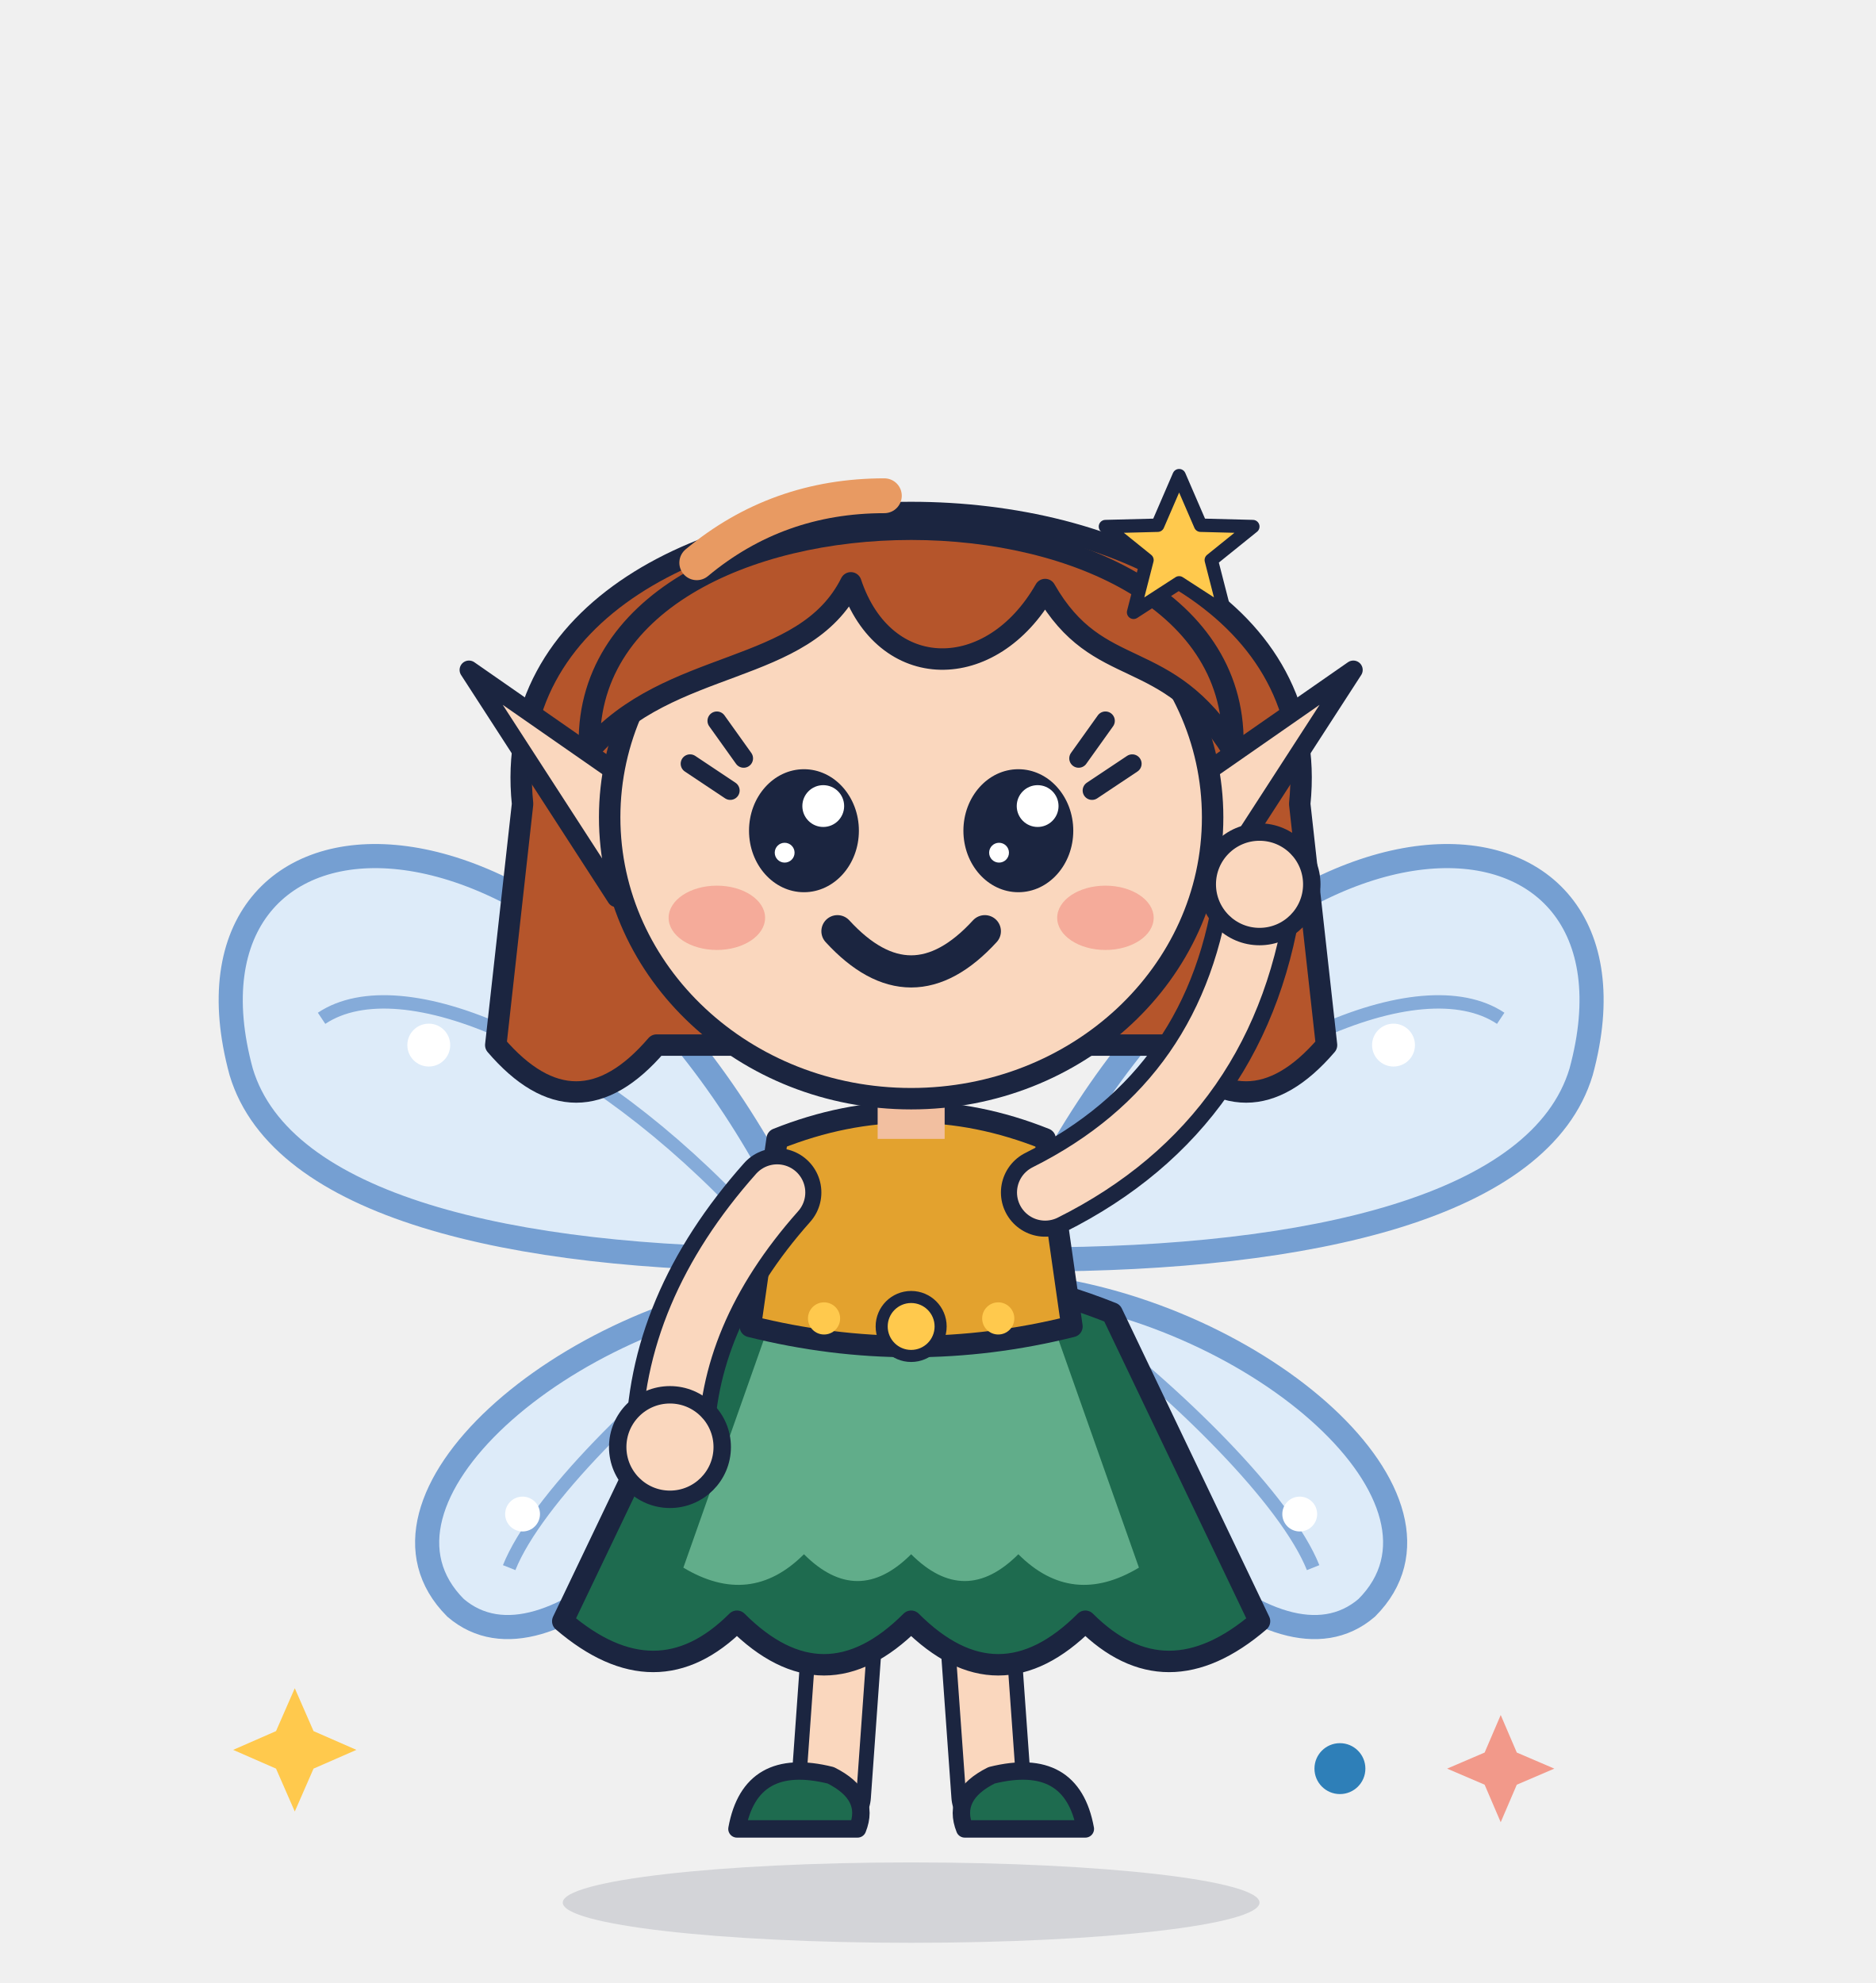
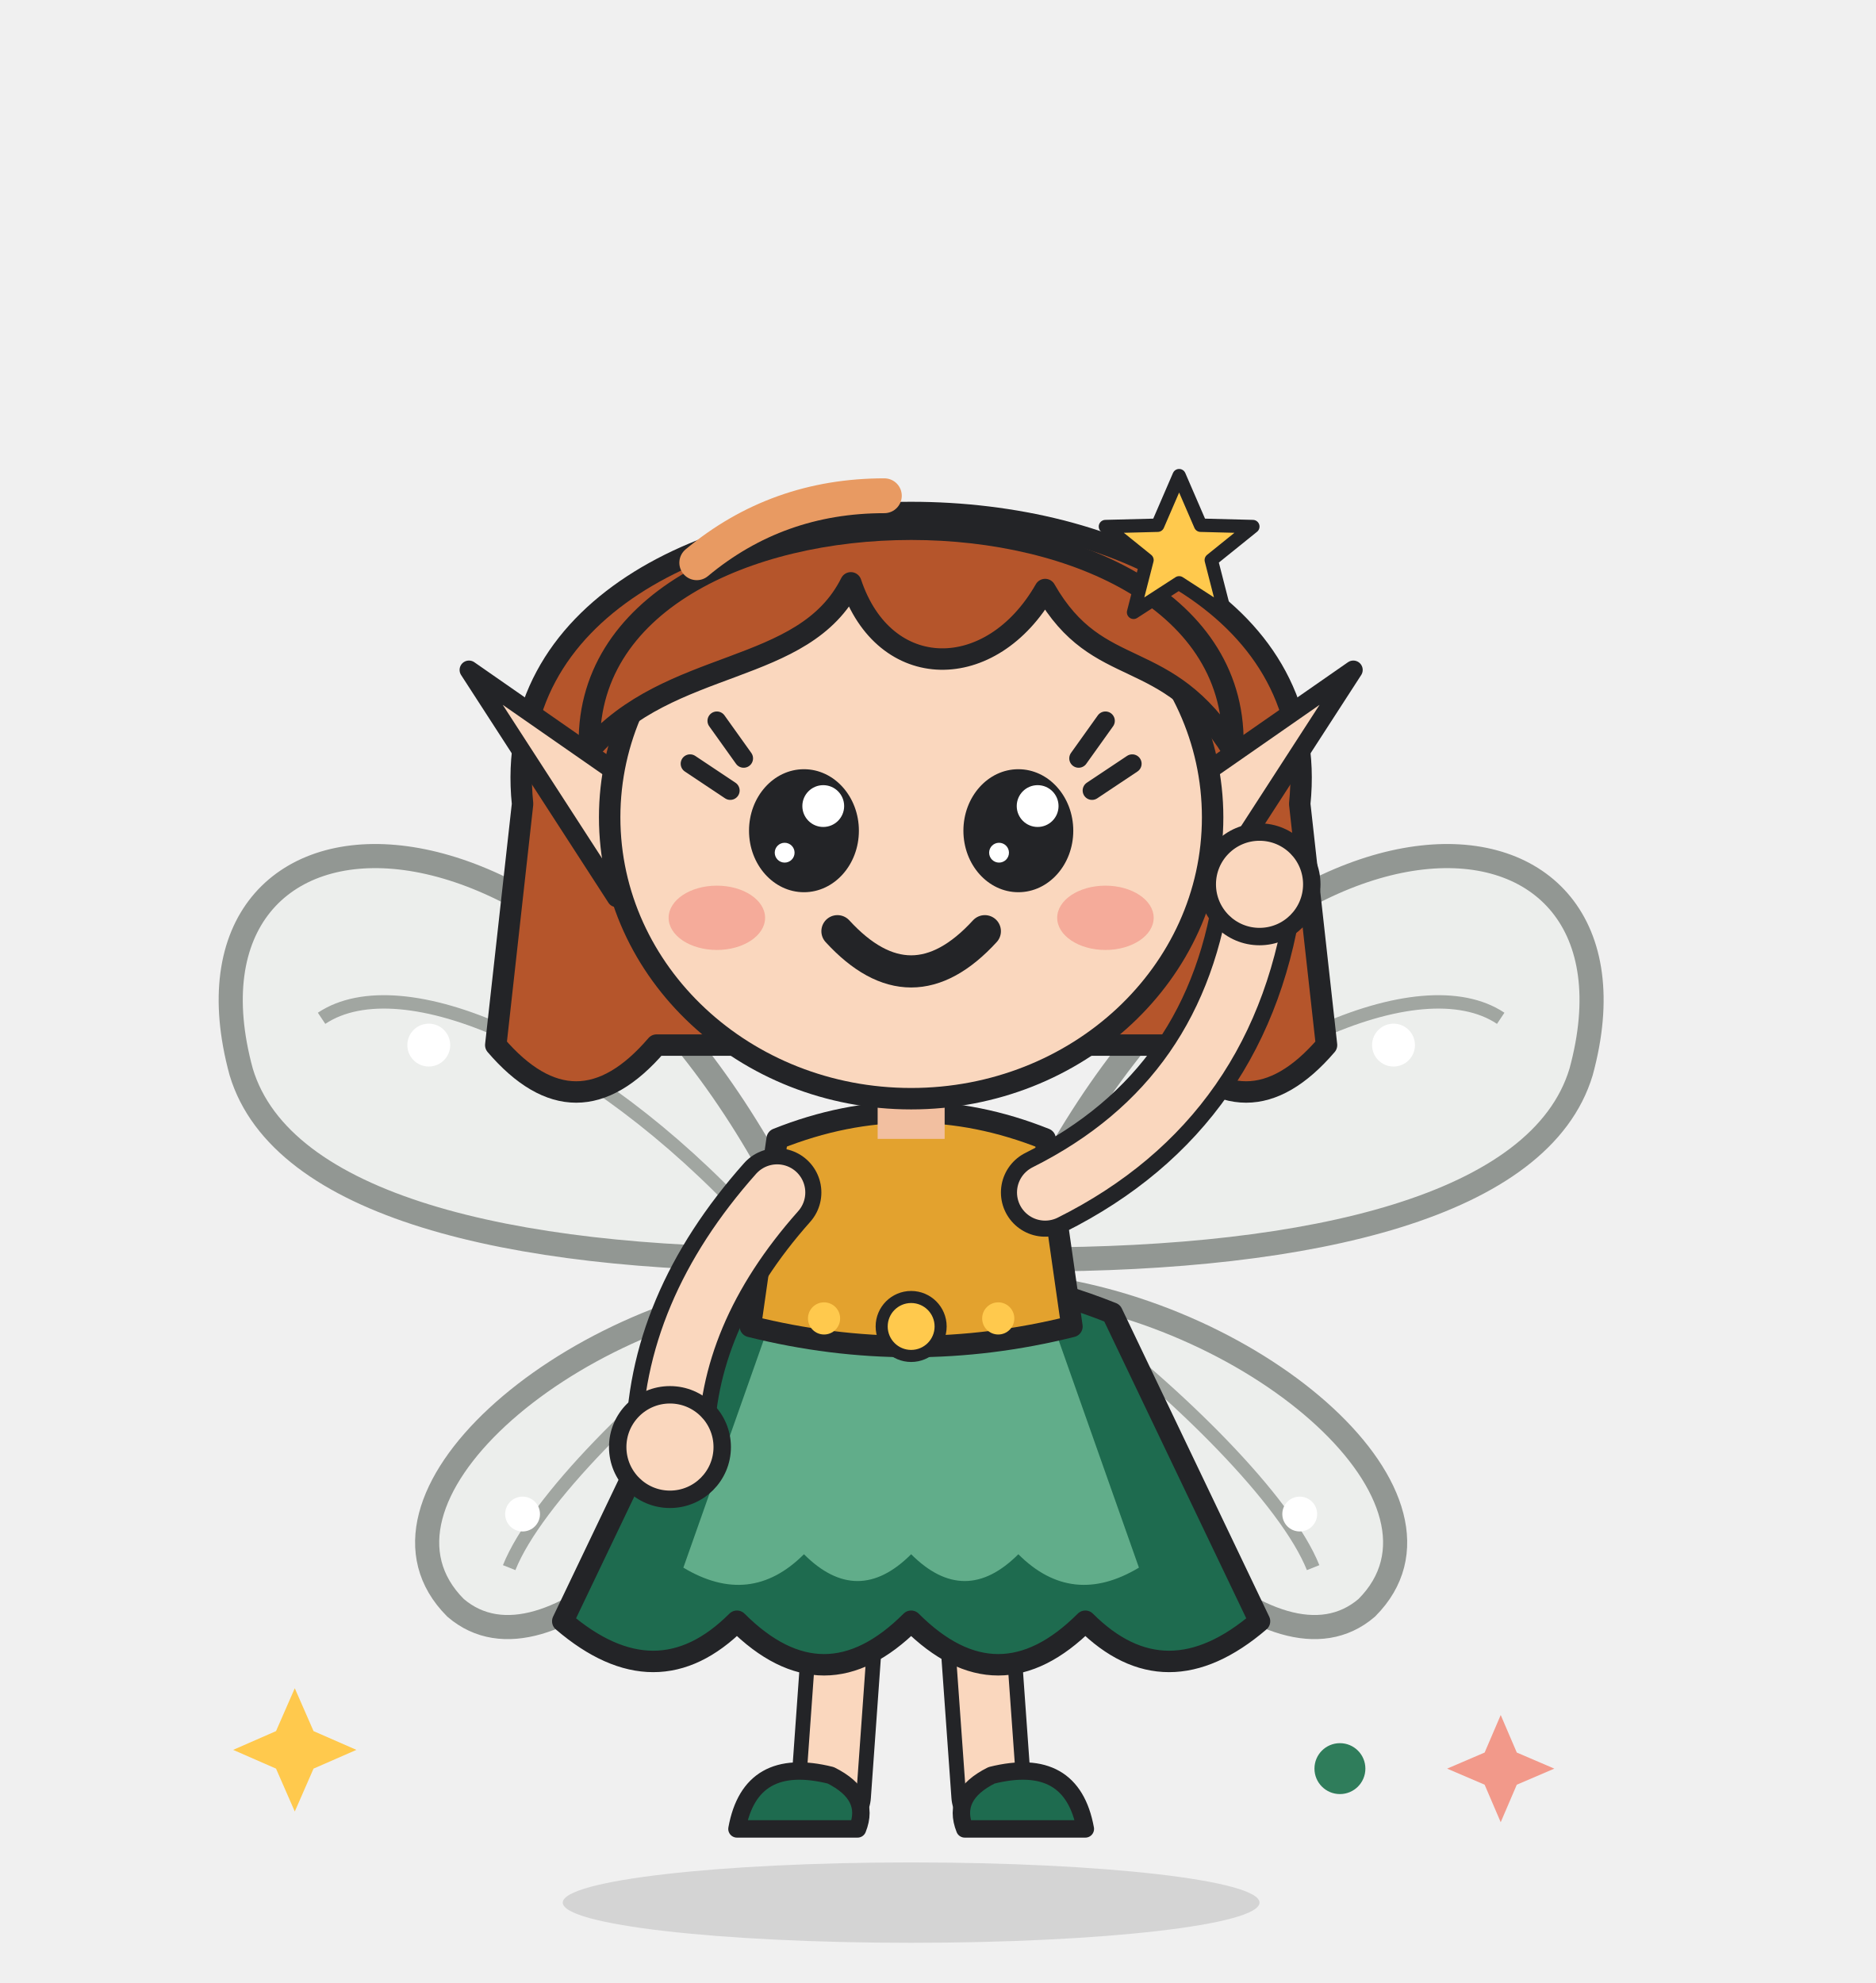
<svg xmlns="http://www.w3.org/2000/svg" viewBox="-8 -28 140 148" width="280" height="296" role="img" aria-labelledby="t">
  <style>.rd-wingL{transform-box:fill-box;transform-origin:100% 70%;animation:rd-flapL .38s ease-in-out infinite alternate}
.rd-wingR{transform-box:fill-box;transform-origin:0% 70%;animation:rd-flapR .38s ease-in-out infinite alternate}
.rd-star{transform-box:fill-box;transform-origin:center;animation:rd-star 2.2s ease-in-out infinite}
.rd-dust{transform-box:fill-box;transform-origin:center;animation:rd-dust 3s ease-in infinite}.rd-dust.b{animation-delay:1s}.rd-dust.c{animation-delay:2s}
.rd-shine{animation:rd-shine 3s ease-in-out infinite}
.rd-all{transform-box:fill-box;transform-origin:50% 100%;animation:rd-float 2.4s ease-in-out infinite}
.rd-look{animation:rd-look 5s ease-in-out infinite}
.rd-swing{transform-box:fill-box;transform-origin:100% 0%;animation:rd-swing 1.6s ease-in-out infinite alternate}
.rd-tip{transform-box:fill-box;transform-origin:center;animation:rd-tip 1.2s ease-in-out infinite alternate}
.rd-cheek{animation:rd-cheek 2.4s ease-in-out infinite}
.rd-dust,.rd-look,.rd-eyes,.rd-mouth-t,.rd-wave,.rd-bulb,.rd-ping,.rd-spark,.rd-dot,.rd-drop,.rd-sym,.rd-armL,.rd-armR,.rd-q{transform-box:fill-box;transform-origin:center}
.rd-eyes{animation:rd-blink 3.2s infinite}
.rd-ping{animation:rd-ping 2.4s ease-out infinite;transform-origin:50% 100%}
.rd-ping.b{animation-delay:.5s}
.rd-wave{transform-origin:0% 100%;animation:rd-wave .55s ease-in-out infinite alternate}
.rd-mouth-t{animation:rd-talk .24s ease-in-out infinite alternate}
.rd-snd{animation:rd-fade 1s ease-in-out infinite}.rd-snd.b{animation-delay:.3s}
.rd-bulb{animation:rd-pop 1.4s ease-in-out infinite alternate}
.rd-dot{animation:rd-fade 1.6s ease-in-out infinite}.rd-dot.b{animation-delay:.25s}.rd-dot.c{animation-delay:.5s}
.rd-spark{animation:rd-twinkle 1.1s ease-in-out infinite alternate}.rd-spark.b{animation-delay:.35s}.rd-spark.c{animation-delay:.7s}
.rd-jump{animation:rd-jump .5s cubic-bezier(.3,0,.5,1) infinite alternate}
.rd-drop{animation:rd-drop 1.8s ease-in infinite}
.rd-sym{animation:rd-bob 1.8s ease-in-out infinite alternate}.rd-sym.b{animation-delay:.4s}.rd-sym.c{animation-delay:.8s}
.rd-q{animation:rd-tilt 1.6s ease-in-out infinite alternate}
.rd-point{transform-box:fill-box;transform-origin:0% 100%;animation:rd-point .8s ease-in-out infinite alternate}
.rd-fist{transform-box:fill-box;transform-origin:100% 100%;animation:rd-fist .5s ease-in-out infinite alternate}
@keyframes rd-float{0%,100%{transform:translateY(0) rotate(0deg) scale(1,1)}25%{transform:translateY(-5px) rotate(-2.5deg) scale(.98,1.03)}50%{transform:translateY(-7px) rotate(0deg) scale(1,1)}75%{transform:translateY(-5px) rotate(2.5deg) scale(.98,1.03)}}
@keyframes rd-flapL{from{transform:rotate(8deg) scaleX(1)}to{transform:rotate(-14deg) scaleX(.72)}}
@keyframes rd-flapR{from{transform:rotate(-8deg) scaleX(1)}to{transform:rotate(14deg) scaleX(.72)}}
@keyframes rd-star{0%,100%{transform:rotate(0deg) scale(1)}50%{transform:rotate(72deg) scale(1.22)}}
@keyframes rd-dust{0%{transform:translateY(8px) scale(.3);opacity:0}20%{opacity:1}100%{transform:translateY(-26px) scale(1) rotate(90deg);opacity:0}}
@keyframes rd-shine{0%,100%{opacity:.35}50%{opacity:.75}}
@keyframes rd-look{0%,30%,100%{transform:translateX(0)}38%,55%{transform:translateX(-2.5px)}63%,80%{transform:translateX(2.5px)}}
@keyframes rd-swing{from{transform:rotate(-12deg)}to{transform:rotate(10deg)}}
@keyframes rd-tip{from{transform:scale(.85)}to{transform:scale(1.25)}}
@keyframes rd-cheek{0%,100%{opacity:.35}50%{opacity:.75}}
@keyframes rd-blink{0%,93%,100%{transform:scaleY(1)}96.5%{transform:scaleY(.08)}}
@keyframes rd-ping{0%{opacity:.9;transform:scale(.5)}100%{opacity:0;transform:scale(1.25)}}
@keyframes rd-wave{from{transform:rotate(-18deg)}to{transform:rotate(24deg)}}
@keyframes rd-talk{from{transform:scaleY(.3)}to{transform:scaleY(1.4)}}
@keyframes rd-fade{0%,100%{opacity:.15}50%{opacity:1}}
@keyframes rd-pop{from{transform:scale(.8) rotate(-6deg)}to{transform:scale(1.2) rotate(6deg)}}
@keyframes rd-twinkle{from{transform:scale(.4) rotate(0deg);opacity:.3}to{transform:scale(1.1) rotate(25deg);opacity:1}}
@keyframes rd-jump{from{transform:translateY(0) scale(1.04,.96)}to{transform:translateY(-12px) scale(.97,1.04)}}
@keyframes rd-drop{0%{transform:translateY(-3px);opacity:0}25%{opacity:1}100%{transform:translateY(9px);opacity:0}}
@keyframes rd-bob{from{transform:translateY(4px) rotate(-8deg)}to{transform:translateY(-5px) rotate(8deg)}}
@keyframes rd-tilt{from{transform:rotate(-14deg) translateY(2px)}to{transform:rotate(14deg) translateY(-3px)}}
@keyframes rd-point{from{transform:rotate(4deg)}to{transform:rotate(-16deg)}}
@keyframes rd-fist{from{transform:rotate(-6deg)}to{transform:rotate(16deg)}}
@media (prefers-reduced-motion:reduce){.rd-all,.rd-all *{animation:none!important}}</style>
-   <ellipse cx="60" cy="114" rx="26" ry="3" fill="#1B2540" opacity=".14" />
+   <ellipse cx="60" cy="114" rx="26" ry="3" fill="#232427" opacity=".14" />
  <path class="rd-dust" d="M14 98 l1.4 3.2 l3.2 1.4 l-3.2 1.4 l-1.4 3.2 l-1.4 -3.2 l-3.2 -1.4 l3.2 -1.4 z" fill="#FFC94D" />
  <path class="rd-dust b" d="M104 100 l1.2 2.8 l2.8 1.2 l-2.8 1.2 l-1.2 2.8 l-1.2 -2.8 l-2.8 -1.2 l2.8 -1.2 z" fill="#F2998A" />
-   <circle class="rd-dust c" cx="92" cy="104" r="1.9" fill="#2E7FB8" />
+   <circle class="rd-dust c" cx="92" cy="104" r="1.9" fill="#2F7D5B" />
  <g class="rd-all">
    <g>
      <g class="rd-wingL">
-         <path d="M51 62 C34 28 4 30 10 52 C13 62 30 66 51 66 Z" fill="#DCEBFA" stroke="#6F9BD1" stroke-width="1.8" stroke-linejoin="round" opacity=".95" />
-         <path d="M51 68 C34 70 18 84 26 92 C33 98 46 84 51 72 Z" fill="#DCEBFA" stroke="#6F9BD1" stroke-width="1.8" stroke-linejoin="round" opacity=".95" />
-         <path d="M48 63 C36 50 22 44 16 48 M48 70 C40 76 32 84 30 89" fill="none" stroke="#6F9BD1" stroke-width="1" opacity=".8" />
+         <path d="M51 62 C34 28 4 30 10 52 C13 62 30 66 51 66 Z" fill="#ECEEEC" stroke="#8E938F" stroke-width="1.8" stroke-linejoin="round" opacity=".95" />
+         <path d="M51 68 C34 70 18 84 26 92 C33 98 46 84 51 72 Z" fill="#ECEEEC" stroke="#8E938F" stroke-width="1.8" stroke-linejoin="round" opacity=".95" />
+         <path d="M48 63 C36 50 22 44 16 48 M48 70 C40 76 32 84 30 89" fill="none" stroke="#8E938F" stroke-width="1" opacity=".8" />
        <circle cx="24" cy="50" r="1.6" fill="#FFFFFF" />
        <circle cx="31" cy="85" r="1.3" fill="#FFFFFF" />
      </g>
      <g class="rd-wingR">
-         <path d="M69 62 C86 28 116 30 110 52 C107 62 90 66 69 66 Z" fill="#DCEBFA" stroke="#6F9BD1" stroke-width="1.8" stroke-linejoin="round" opacity=".95" />
-         <path d="M69 68 C86 70 102 84 94 92 C87 98 74 84 69 72 Z" fill="#DCEBFA" stroke="#6F9BD1" stroke-width="1.8" stroke-linejoin="round" opacity=".95" />
-         <path d="M72 63 C84 50 98 44 104 48 M72 70 C80 76 88 84 90 89" fill="none" stroke="#6F9BD1" stroke-width="1" opacity=".8" />
+         <path d="M69 62 C86 28 116 30 110 52 C107 62 90 66 69 66 Z" fill="#ECEEEC" stroke="#8E938F" stroke-width="1.8" stroke-linejoin="round" opacity=".95" />
+         <path d="M69 68 C86 70 102 84 94 92 C87 98 74 84 69 72 Z" fill="#ECEEEC" stroke="#8E938F" stroke-width="1.8" stroke-linejoin="round" opacity=".95" />
+         <path d="M72 63 C84 50 98 44 104 48 M72 70 C80 76 88 84 90 89" fill="none" stroke="#8E938F" stroke-width="1" opacity=".8" />
        <circle cx="96" cy="50" r="1.6" fill="#FFFFFF" />
        <circle cx="89" cy="85" r="1.3" fill="#FFFFFF" />
      </g>
-       <path d="M55 92 L54 106 M65 92 L66 106" stroke="#1B2540" stroke-width="6" stroke-linecap="round" />
+       <path d="M55 92 L54 106 M65 92 L66 106" stroke="#232427" stroke-width="6" stroke-linecap="round" />
      <path d="M55 92 L54 106 M65 92 L66 106" stroke="#FAD7BE" stroke-width="3.8" stroke-linecap="round" />
-       <path d="M47 108.5 Q48 103 54 104.5 Q57 106 56 108.5 Z M73 108.5 Q72 103 66 104.5 Q63 106 64 108.5 Z" fill="#1E6B4F" stroke="#1B2540" stroke-width="1.3" stroke-linejoin="round" />
-       <path d="M45 70 Q60 64 75 70 L86 93 Q79 99 73 93 Q66.5 99.5 60 93 Q53.5 99.5 47 93 Q41 99 34 93 Z" fill="#1E6B4F" stroke="#1B2540" stroke-width="1.6" stroke-linejoin="round" />
+       <path d="M47 108.5 Q48 103 54 104.5 Q57 106 56 108.5 Z M73 108.5 Q72 103 66 104.5 Q63 106 64 108.5 Z" fill="#1E6B4F" stroke="#232427" stroke-width="1.3" stroke-linejoin="round" />
+       <path d="M45 70 Q60 64 75 70 L86 93 Q79 99 73 93 Q66.5 99.5 60 93 Q53.5 99.5 47 93 Q41 99 34 93 Z" fill="#1E6B4F" stroke="#232427" stroke-width="1.6" stroke-linejoin="round" />
      <path d="M49 72 Q60 68 71 72 L77 89 Q72 92 68 88 Q64 92 60 88 Q56 92 52 88 Q48 92 43 89 Z" fill="#6DB894" opacity=".85" />
-       <path d="M50 57 Q60 53 70 57 L72 71 Q60 74 48 71 Z" fill="#E3A22E" stroke="#1B2540" stroke-width="1.6" stroke-linejoin="round" />
-       <circle cx="60" cy="71" r="2.2" fill="#FFC94D" stroke="#1B2540" stroke-width=".9" />
+       <path d="M50 57 Q60 53 70 57 L72 71 Q60 74 48 71 Z" fill="#E3A22E" stroke="#232427" stroke-width="1.6" stroke-linejoin="round" />
+       <circle cx="60" cy="71" r="2.2" fill="#FFC94D" stroke="#232427" stroke-width=".9" />
      <circle cx="53.5" cy="70.4" r="1.2" fill="#FFC94D" />
      <circle cx="66.5" cy="70.4" r="1.2" fill="#FFC94D" />
      <path d="M57.5 51 h5 v6 h-5 Z" fill="#F2BFA0" />
-       <path d="M31 32 C28 3 92 3 89 32 L91 50 Q85 57 79 50 L41 50 Q35 57 29 50 Z" fill="#B5552B" stroke="#1B2540" stroke-width="1.6" stroke-linejoin="round" />
-       <path d="M38.5 30 L27 22 L38 39 Z M81.5 30 L93 22 L82 39 Z" fill="#FAD7BE" stroke="#1B2540" stroke-width="1.4" stroke-linejoin="round" />
-       <ellipse cx="60" cy="33" rx="22.5" ry="21" fill="#FAD7BE" stroke="#1B2540" stroke-width="1.6" />
+       <path d="M31 32 C28 3 92 3 89 32 L91 50 Q85 57 79 50 L41 50 Q35 57 29 50 Z" fill="#B5552B" stroke="#232427" stroke-width="1.6" stroke-linejoin="round" />
+       <path d="M38.5 30 L27 22 L38 39 Z M81.5 30 L93 22 L82 39 Z" fill="#FAD7BE" stroke="#232427" stroke-width="1.4" stroke-linejoin="round" />
+       <ellipse cx="60" cy="33" rx="22.5" ry="21" fill="#FAD7BE" stroke="#232427" stroke-width="1.6" />
      <g class="rd-cheek">
        <ellipse cx="45.5" cy="40.5" rx="3.6" ry="2.4" fill="#F2998A" opacity=".7" />
        <ellipse cx="74.5" cy="40.5" rx="3.6" ry="2.4" fill="#F2998A" opacity=".7" />
      </g>
      <g class="rd-look">
        <g class="rd-eyes">
-           <ellipse cx="52" cy="34" rx="4.1" ry="4.59" fill="#1B2540" />
+           <ellipse cx="52" cy="34" rx="4.1" ry="4.59" fill="#232427" />
          <circle cx="53.44" cy="32.16" r="1.56" fill="#FFFFFF" />
          <circle cx="50.56" cy="35.64" r="0.74" fill="#FFFFFF" />
-           <ellipse cx="68" cy="34" rx="4.1" ry="4.59" fill="#1B2540" />
+           <ellipse cx="68" cy="34" rx="4.1" ry="4.59" fill="#232427" />
          <circle cx="69.44" cy="32.16" r="1.56" fill="#FFFFFF" />
          <circle cx="66.56" cy="35.64" r="0.74" fill="#FFFFFF" />
-           <path d="M46.5 31 l-3 -2 M47.5 28.6 l-2 -2.8 M73.5 31 l3 -2 M72.5 28.6 l2 -2.8" stroke="#1B2540" stroke-width="1.4" stroke-linecap="round" />
+           <path d="M46.5 31 l-3 -2 M47.5 28.6 l-2 -2.8 M73.5 31 l3 -2 M72.5 28.6 l2 -2.8" stroke="#232427" stroke-width="1.4" stroke-linecap="round" />
        </g>
      </g>
-       <path d="M54.5 41.5 Q60 47.5 65.5 41.5" fill="none" stroke="#1B2540" stroke-width="2.4" stroke-linecap="round" />
-       <path d="M36 28 C35 6 85 6 84 28 C79 20 74 23 70 16 C66 23 58 23 55.5 15.5 C52 22.5 42 21 36 28 Z" fill="#B5552B" stroke="#1B2540" stroke-width="1.6" stroke-linejoin="round" />
+       <path d="M54.5 41.5 Q60 47.5 65.5 41.5" fill="none" stroke="#232427" stroke-width="2.4" stroke-linecap="round" />
+       <path d="M36 28 C35 6 85 6 84 28 C79 20 74 23 70 16 C66 23 58 23 55.5 15.5 C52 22.5 42 21 36 28 Z" fill="#B5552B" stroke="#232427" stroke-width="1.6" stroke-linejoin="round" />
      <path class="rd-shine" d="M44 14 Q50 9 58 9" fill="none" stroke="#E89A62" stroke-width="2.6" stroke-linecap="round" />
      <g transform="translate(80 13)">
-         <path class="rd-tip" d="M0 -5.5 L1.6 -1.8 L5.5 -1.7 L2.4 .8 L3.4 4.7 L0 2.5 L-3.4 4.7 L-2.4 .8 L-5.5 -1.7 L-1.6 -1.8 Z" fill="#FFC94D" stroke="#1B2540" stroke-width="1" stroke-linejoin="round" />
+         <path class="rd-tip" d="M0 -5.5 L1.6 -1.8 L5.5 -1.7 L2.4 .8 L3.4 4.7 L0 2.5 L-3.4 4.7 L-2.4 .8 L-5.5 -1.7 L-1.6 -1.8 Z" fill="#FFC94D" stroke="#232427" stroke-width="1" stroke-linejoin="round" />
      </g>
      <g class="rd-swing">
-         <path d="M50 61 Q42 70 42 80" fill="none" stroke="#1B2540" stroke-width="6.6" stroke-linecap="round" />
+         <path d="M50 61 Q42 70 42 80" fill="none" stroke="#232427" stroke-width="6.6" stroke-linecap="round" />
        <path d="M50 61 Q42 70 42 80" fill="none" stroke="#FAD7BE" stroke-width="4.2" stroke-linecap="round" />
-         <circle cx="42" cy="80" r="3.9" fill="#FAD7BE" stroke="#1B2540" stroke-width="1.3" />
+         <circle cx="42" cy="80" r="3.9" fill="#FAD7BE" stroke="#232427" stroke-width="1.3" />
      </g>
      <g class="rd-wave">
-         <path d="M70 61 Q84 54 86 38" fill="none" stroke="#1B2540" stroke-width="6.6" stroke-linecap="round" />
+         <path d="M70 61 Q84 54 86 38" fill="none" stroke="#232427" stroke-width="6.6" stroke-linecap="round" />
        <path d="M70 61 Q84 54 86 38" fill="none" stroke="#FAD7BE" stroke-width="4.2" stroke-linecap="round" />
-         <circle cx="86" cy="38" r="3.9" fill="#FAD7BE" stroke="#1B2540" stroke-width="1.3" />
+         <circle cx="86" cy="38" r="3.9" fill="#FAD7BE" stroke="#232427" stroke-width="1.3" />
      </g>
    </g>
  </g>
</svg>
